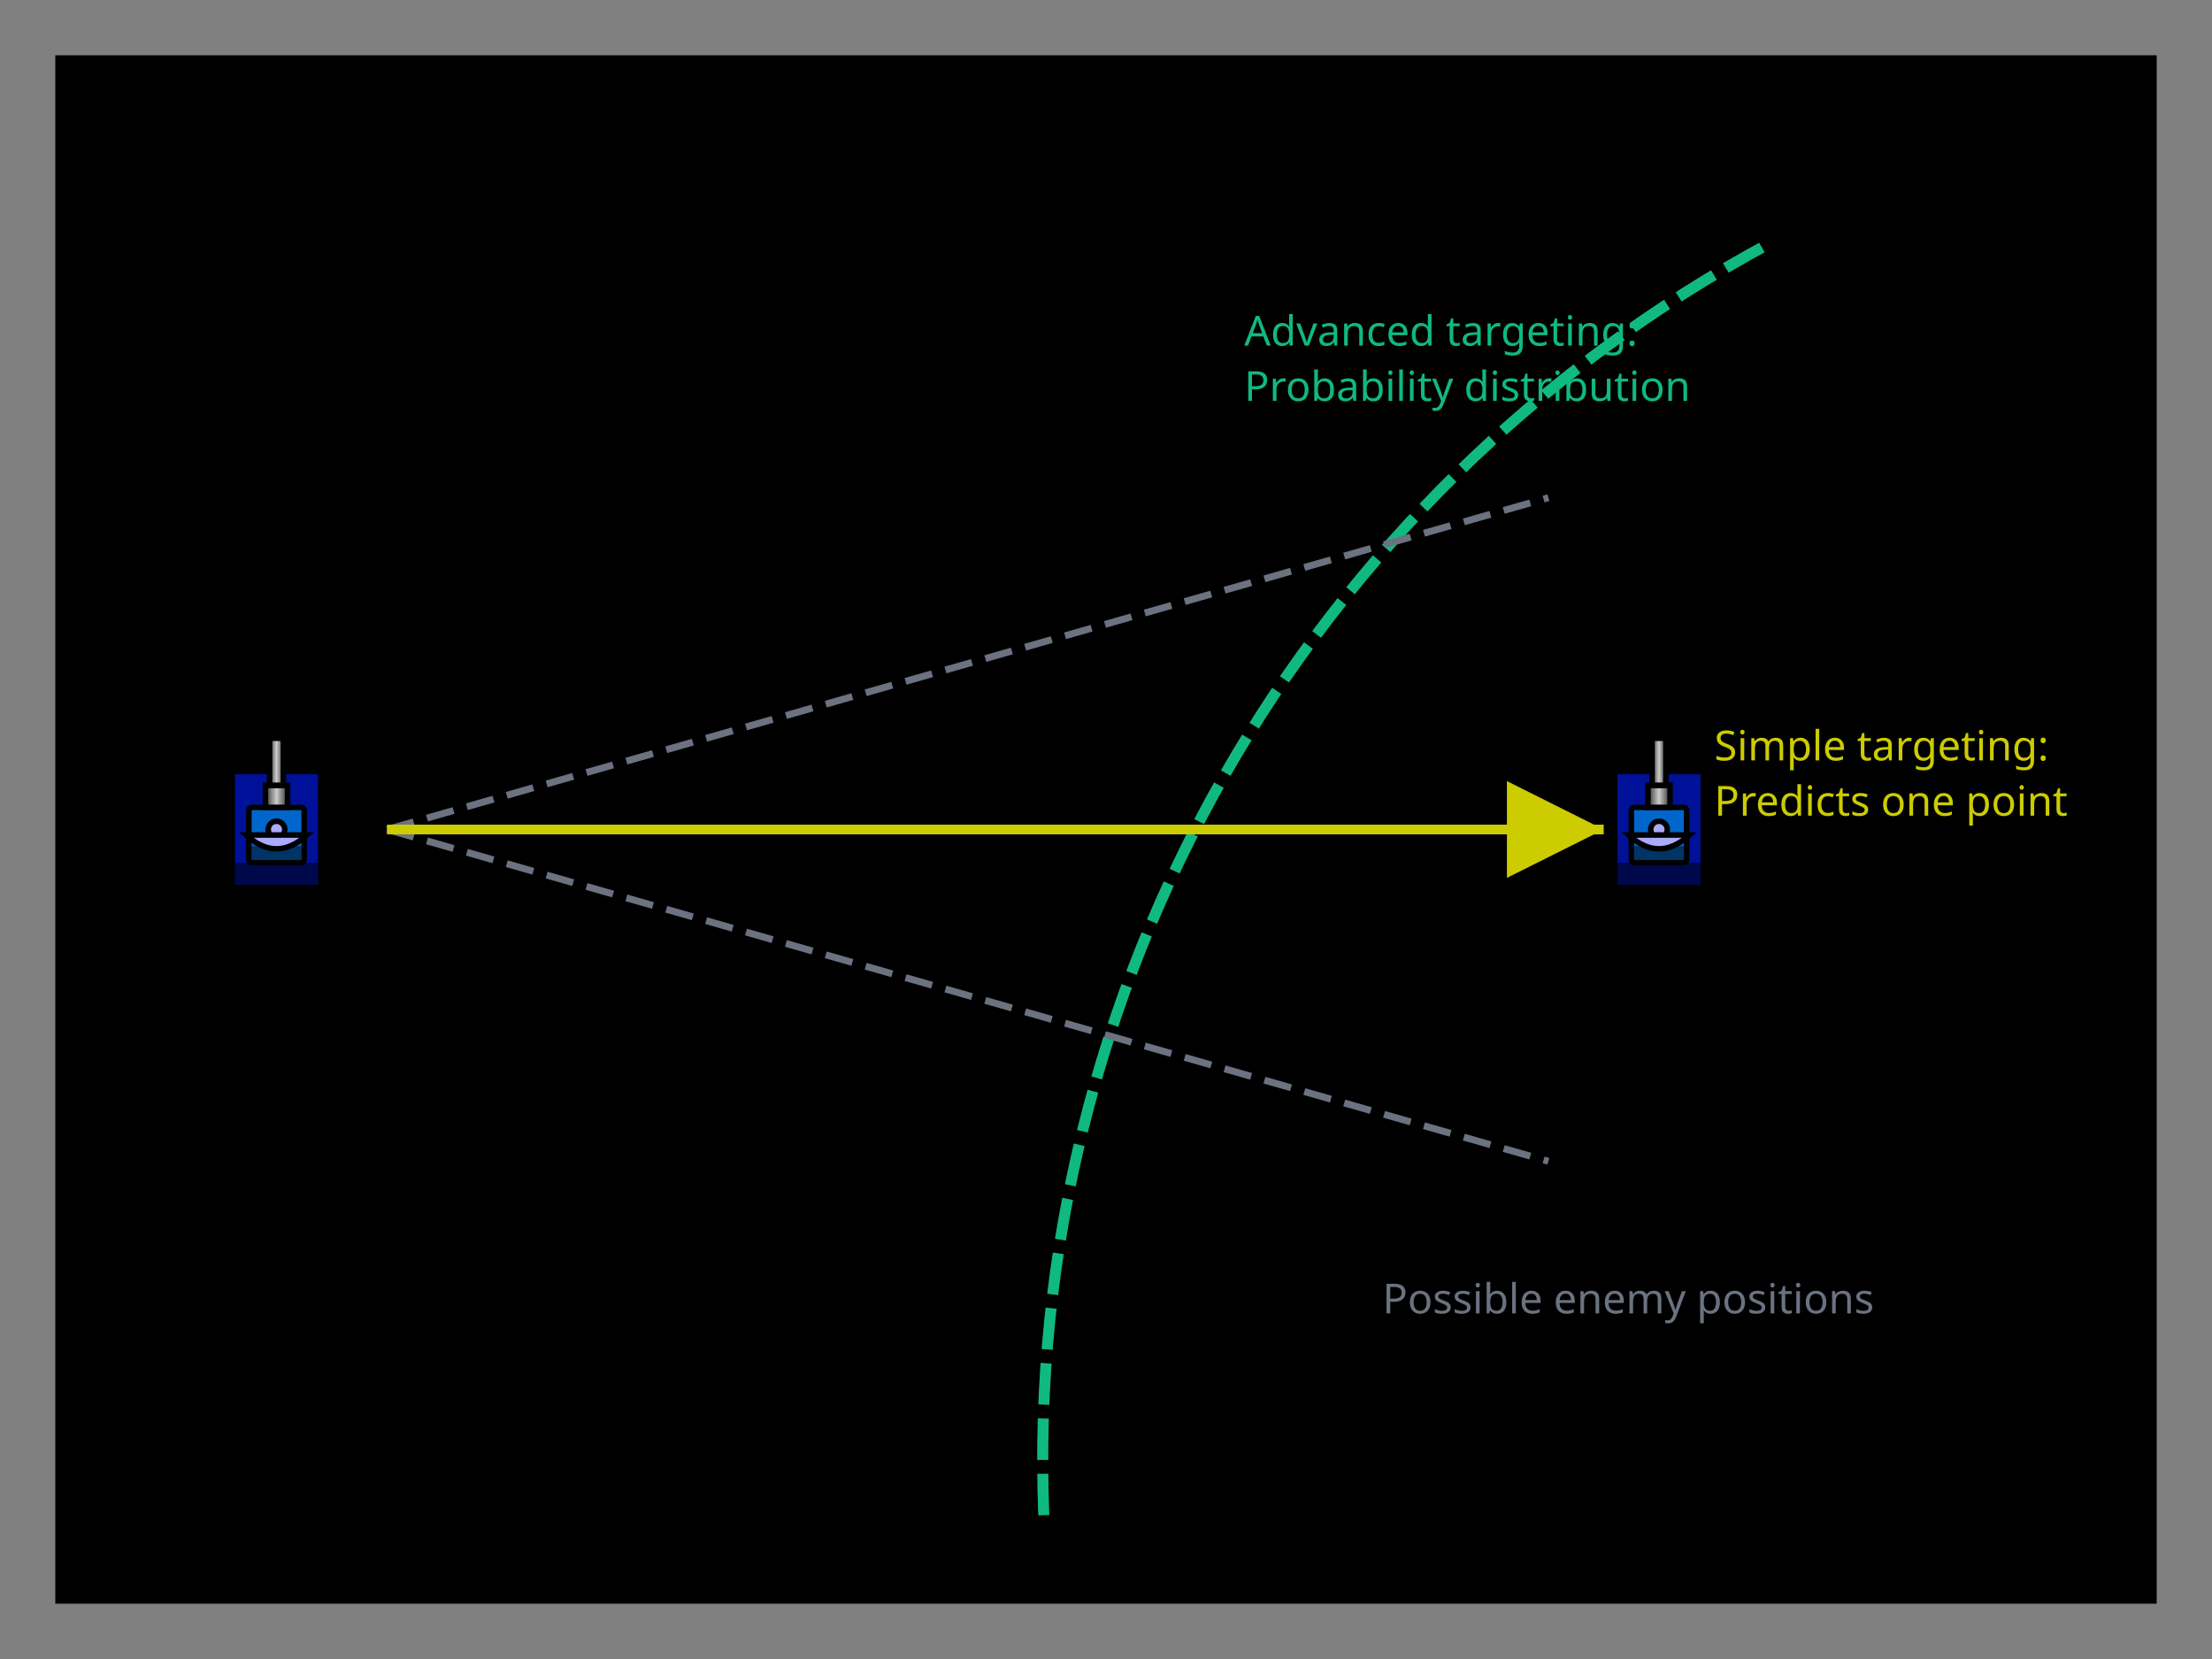
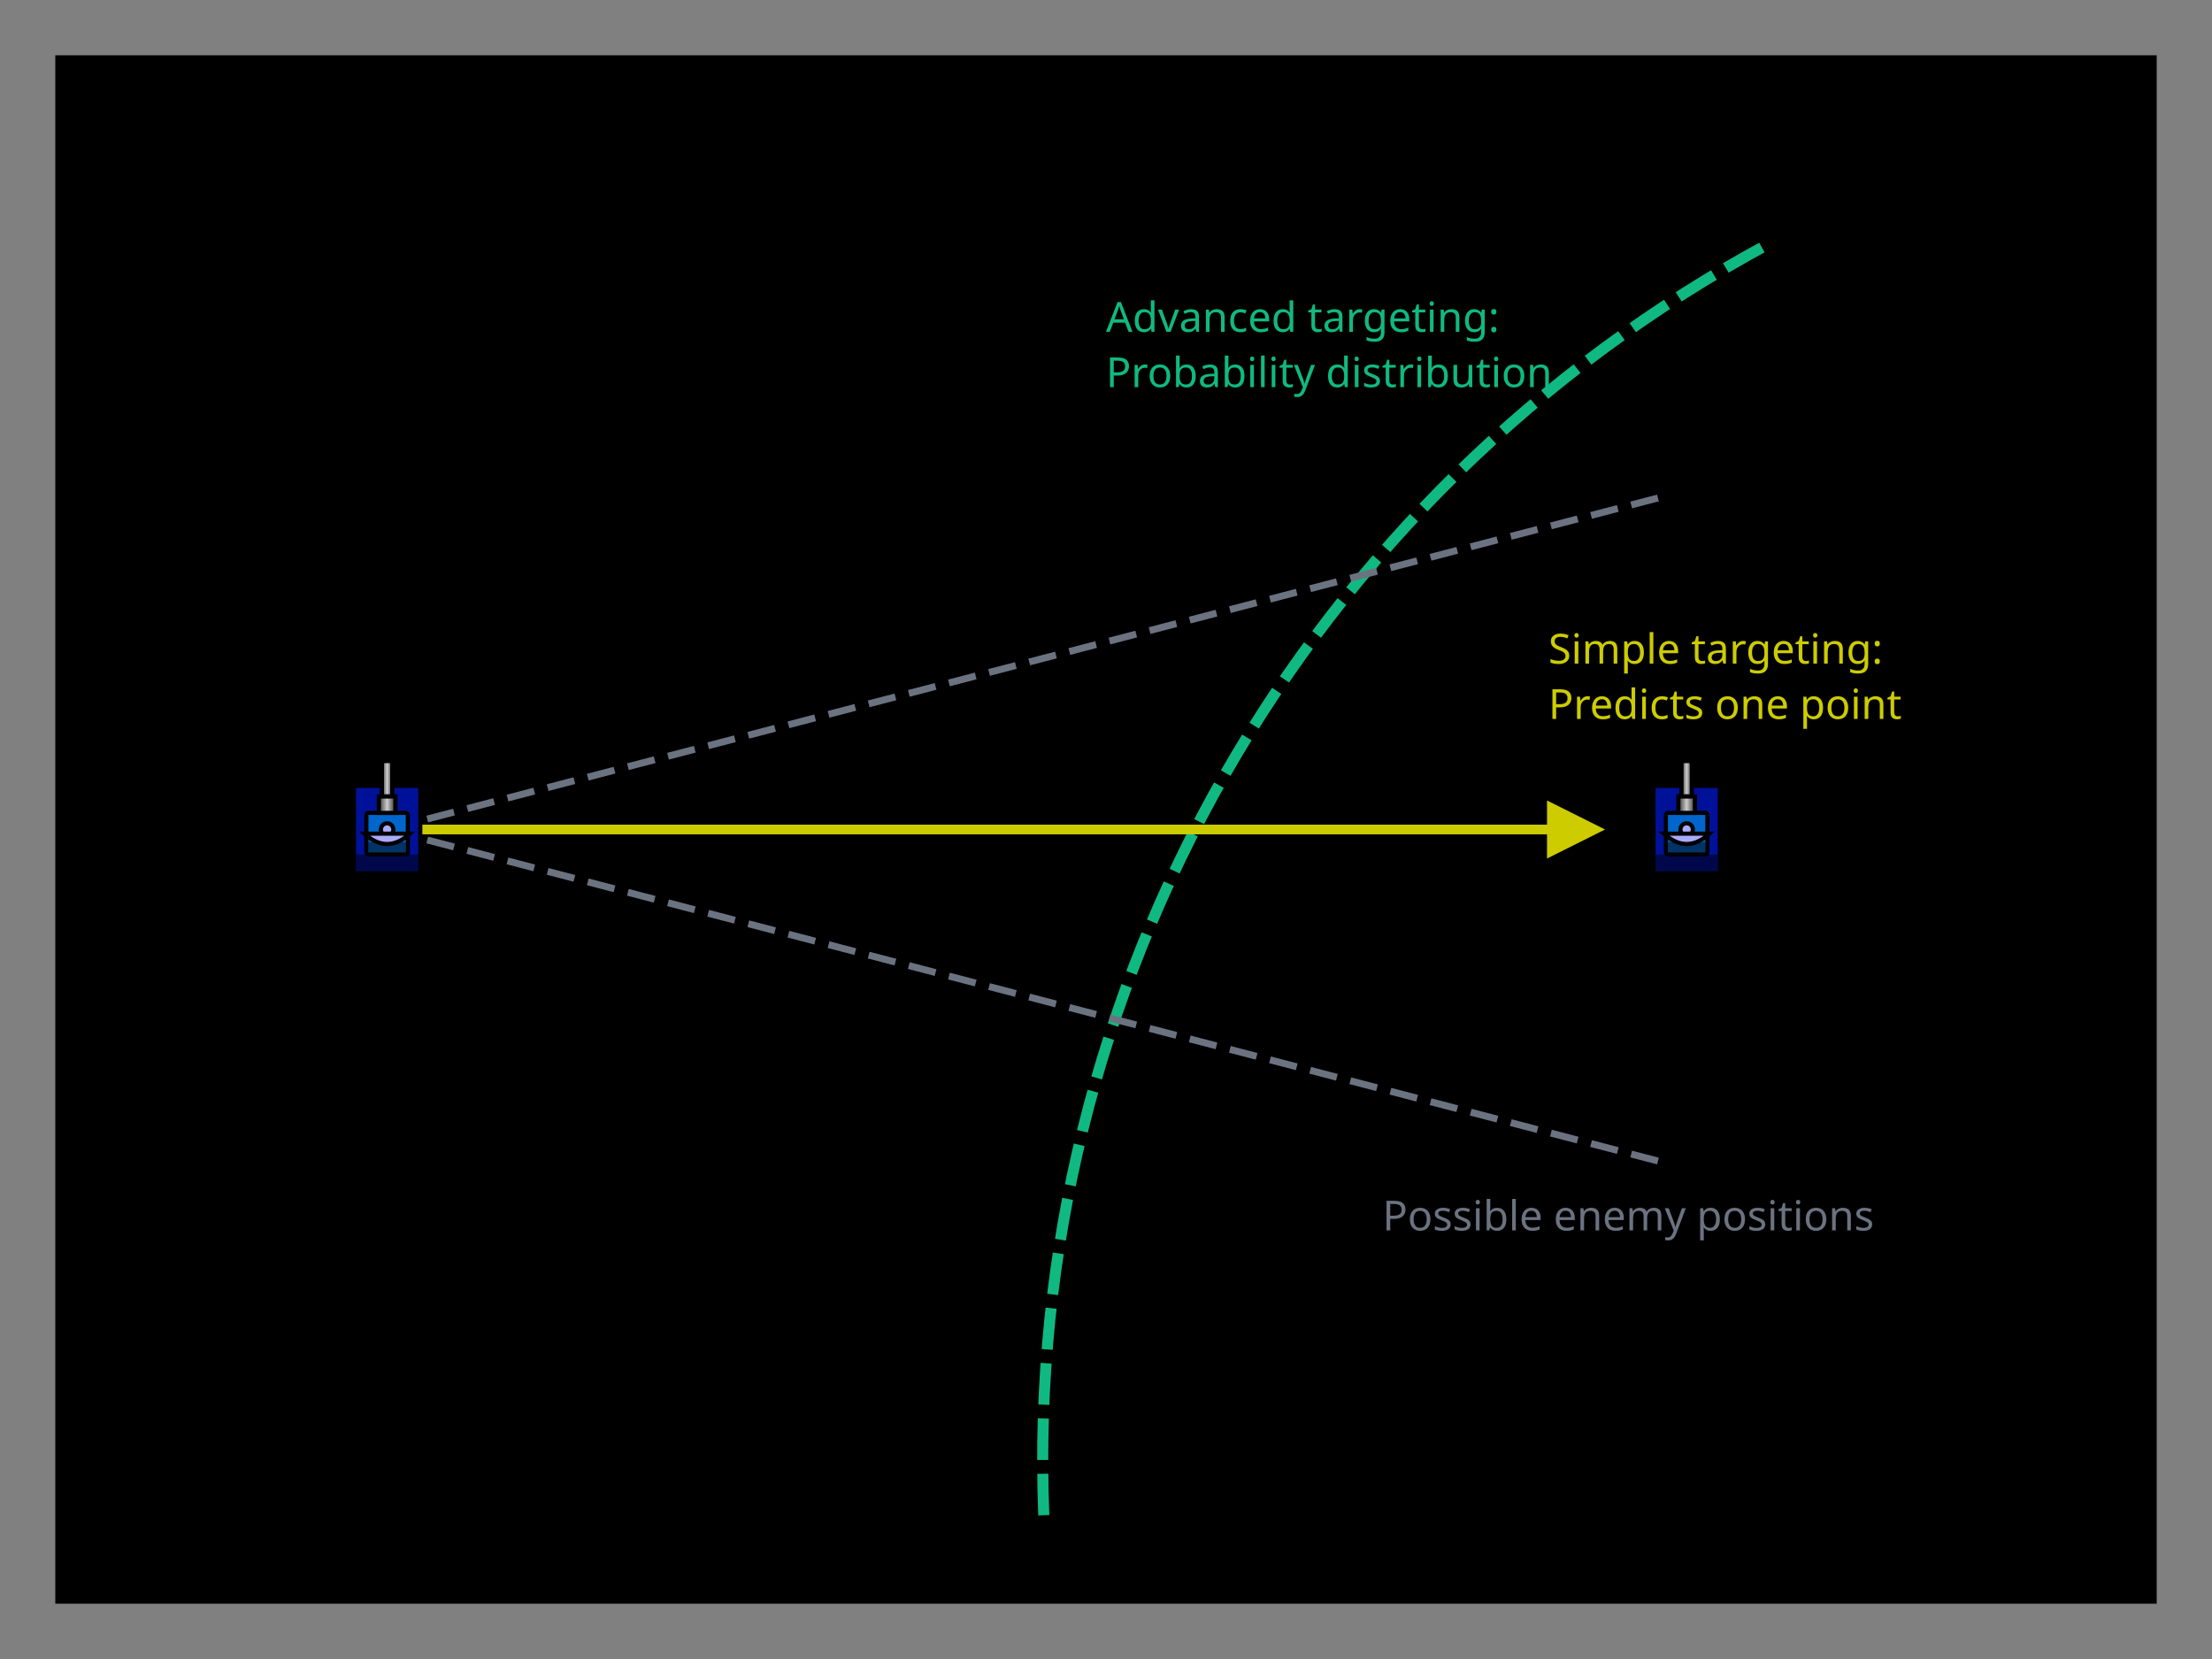
<svg xmlns="http://www.w3.org/2000/svg" version="1.1" width="1000" height="750" viewBox="0 0 8000 6000">
  <style>
        .text { font: 150px sans-serif; }
        .tank-body, .tank-turret, .tank-radar {
            transform-origin: 400px 400px;
        }
        .tank-body {
            transform: rotate(var(--body-rotation, 10deg));
        }
        .tank-turret {
            transform: rotate(var(--turret-rotation, 80deg));
        }
        .tank-radar {
            transform: rotate(var(--radar-rotation, 127deg));
        }
        svg {
            --tank-body-color: #019;
            --tank-turret-color: #06c;
            --tank-radar-color: #aaf;
            --left-belt-track-1: inline;
            --left-belt-track-2: none;
            --left-belt-track-3: none;
            --right-belt-track-1: none;
            --right-belt-track-2: inline;
            --right-belt-track-3: none;
        }
        .tank-body-fill {
            fill: var(--tank-body-color, #019);
        }
        .tank-turret-fill {
            fill: var(--tank-turret-color, #06c);
        }
        .tank-radar-fill {
            fill: var(--tank-radar-color, #aaf);
        }
        .left-belt, .right-belt {
            display: none;
        }
        .left-belt.track1 {
            display: var(--left-belt-track-1, none);
        }
        .left-belt.track2 {
            display: var(--left-belt-track-2, none);
        }
        .left-belt.track3 {
            display: var(--left-belt-track-3, none);
        }
        .right-belt.track1 {
            display: var(--right-belt-track-1, none);
        }
        .right-belt.track2 {
            display: var(--right-belt-track-2, none);
        }
        .right-belt.track3 {
            display: var(--right-belt-track-3, none);
        }
    </style>
  <defs>
-     <marker id="arrow-yellow" markerWidth="20" markerHeight="20" refX="10" refY="5" orient="auto">
-       <polygon points="0 0, 10 5, 0 10" fill="#cc0" />
+     <marker id="arrow-yellow" markerWidth="20" markerHeight="20" refX="6" refY="3" orient="auto">
+       <polygon points="3 0, 9 3, 3 6" fill="#cc0" />
    </marker>
    <linearGradient id="cannon-grad" x1="0%" y1="0%" x2="100%" y2="0%">
      <stop offset="0%" stop-color="#333" />
      <stop offset="50%" stop-color="#CCC" />
      <stop offset="100%" stop-color="#333" />
    </linearGradient>
    <symbol id="link0">
      <rect x="5" y="55" width="125" height="25" fill="#aaaaaa" />
      <rect x="10" y="70" width="116" height="35" fill="#666666" rx="10" ry="10" />
      <rect x="5" y="55" width="125" height="50" fill="none" stroke="black" stroke-width="10" rx="10" ry="10" />
    </symbol>
    <symbol id="link30">
      <rect x="5" y="55" width="125" height="25" fill="#939393" />
      <rect x="10" y="70" width="116" height="30" fill="#585858" rx="10" ry="10" />
      <rect x="5" y="55" width="125" height="42" fill="none" stroke="black" stroke-width="10" rx="10" ry="10" />
    </symbol>
    <symbol id="link60">
      <rect x="5" y="55" width="125" height="20" fill="#555555" />
      <rect x="5" y="55" width="125" height="20" fill="none" stroke="black" stroke-width="10" rx="10" ry="10" />
    </symbol>
    <symbol id="main-track">
      <rect x="20" y="75" width="95" height="450" fill="#333333" stroke="black" stroke-width="10" />
    </symbol>
    <symbol id="track1">
      <use href="#main-track" />
      <use href="#link30" />
      <use href="#link0" y="60" />
      <use href="#link0" y="140" />
      <use href="#link0" y="220" />
      <use href="#link0" y="300" />
      <use href="#link0" y="380" />
      <use href="#link30" y="448" />
    </symbol>
    <symbol id="track2">
      <use href="#main-track" />
      <use href="#link60" />
      <use href="#link0" y="33" />
      <use href="#link0" y="113" />
      <use href="#link0" y="193" />
      <use href="#link0" y="273" />
      <use href="#link0" y="353" />
      <use href="#link0" y="433" />
    </symbol>
    <symbol id="track3">
      <use href="#main-track" />
      <use href="#link0" y="7" />
      <use href="#link0" y="87" />
      <use href="#link0" y="167" />
      <use href="#link0" y="247" />
      <use href="#link0" y="327" />
      <use href="#link0" y="407" />
      <use href="#link60" y="470" />
    </symbol>
    <symbol id="body">
      <use href="#track1" x="150" y="100" class="left-belt track1" />
      <use href="#track2" x="150" y="100" class="left-belt track2" />
      <use href="#track3" x="150" y="100" class="left-belt track3" />
      <use href="#track1" x="515" y="100" class="right-belt track1" />
      <use href="#track2" x="515" y="100" class="right-belt track2" />
      <use href="#track3" x="515" y="100" class="right-belt track3" />
      <rect class="tank-body-fill" x="240" y="190" width="320" height="420" stroke="black" stroke-width="20" rx="10" ry="10" />
      <rect x="250" y="520" width="300" height="80" opacity="0.5" />
    </symbol>
    <symbol id="turret">
      <rect class="tank-turret-fill" x="300" y="320" width="200" height="200" stroke="black" stroke-width="20" rx="10" ry="10" />
      <rect x="310" y="460" width="180" height="50" fill="black" opacity="0.5" />
      <rect x="360" y="240" width="80" height="80" fill="url(#cannon-grad)" stroke="black" stroke-width="20" />
      <rect x="375" y="70" width="50" height="170" fill="url(#cannon-grad)" stroke="black" stroke-width="20" />
    </symbol>
    <symbol id="radar">
      <circle class="tank-radar-fill" cx="400" cy="400" r="30" stroke="black" stroke-width="20" />
      <path class="tank-radar-fill" d="M 290 420 q 110 100 220 0 z" stroke="black" stroke-width="20" />
    </symbol>
    <symbol id="tank">
      <use class="tank-body" href="#body" />
      <use class="tank-turret" href="#turret" />
      <use class="tank-radar" href="#radar" />
    </symbol>
  </defs>
  <rect x="0" y="0" width="8000" height="6000" fill="grey" />
  <rect x="200" y="200" width="7600" height="5600" fill="black" />
  <path d="M 3775 5480 A 5000 5000 0 0 1 6400 880" stroke="#10B981" stroke-width="40" fill="none" stroke-dasharray="150 50" />
-   <line x1="1400" y1="3000" x2="5600" y2="1800" stroke="#6B7280" stroke-width="25" stroke-dasharray="100 50" />
-   <line x1="1400" y1="3000" x2="5600" y2="4200" stroke="#6B7280" stroke-width="25" stroke-dasharray="100 50" />
-   <line x1="1400" y1="3000" x2="5800" y2="3000" stroke="#cc0" stroke-width="35" marker-end="url(#arrow-yellow)" />
-   <use href="#tank" transform="translate(600,2600)" style="--body-rotation:0deg; --turret-rotation:15deg; --radar-rotation:15deg;" />
-   <use href="#tank" transform="translate(5600,2600)" style="--tank-body-color:#c00; --tank-turret-color:#e22; --tank-radar-color:#faa;                 --body-rotation:90deg; --turret-rotation:90deg; --radar-rotation:90deg;" />
-   <text class="text" x="6200" y="2750" fill="#cc0">Simple targeting:</text>
-   <text class="text" x="6200" y="2950" fill="#cc0">Predicts one point</text>
-   <text class="text" x="4500" y="1250" fill="#10B981">Advanced targeting:</text>
-   <text class="text" x="4500" y="1450" fill="#10B981">Probability distribution</text>
-   <text class="text" x="5000" y="4750" fill="#6B7280">Possible enemy positions</text>
+   <line x1="1400" y1="3000" x2="6000" y2="1800" stroke="#6B7280" stroke-width="25" stroke-dasharray="100 50" />
+   <line x1="1400" y1="3000" x2="6000" y2="4200" stroke="#6B7280" stroke-width="25" stroke-dasharray="100 50" />
+   <line x1="1400" y1="3000" x2="5700" y2="3000" stroke="#cc0" stroke-width="35" marker-end="url(#arrow-yellow)" />
+   <use href="#tank" transform="translate(1100,2700) scale(.75)" style="--body-rotation:10deg; --turret-rotation:90deg; --radar-rotation:90deg;" />
+   <use href="#tank" transform="translate(5800,2700) scale(.75)" style="--tank-body-color:#c00; --tank-turret-color:#e22; --tank-radar-color:#faa;                 --body-rotation:20deg; --turret-rotation:265deg; --radar-rotation:275deg;" />
+   <text class="text" x="5600" y="2400" fill="#cc0">Simple targeting:</text>
+   <text class="text" x="5600" y="2600" fill="#cc0">Predicts one point</text>
+   <text class="text" x="4000" y="1200" fill="#10B981">Advanced targeting:</text>
+   <text class="text" x="4000" y="1400" fill="#10B981">Probability distribution</text>
+   <text class="text" x="5000" y="4450" fill="#6B7280">Possible enemy positions</text>
</svg>
